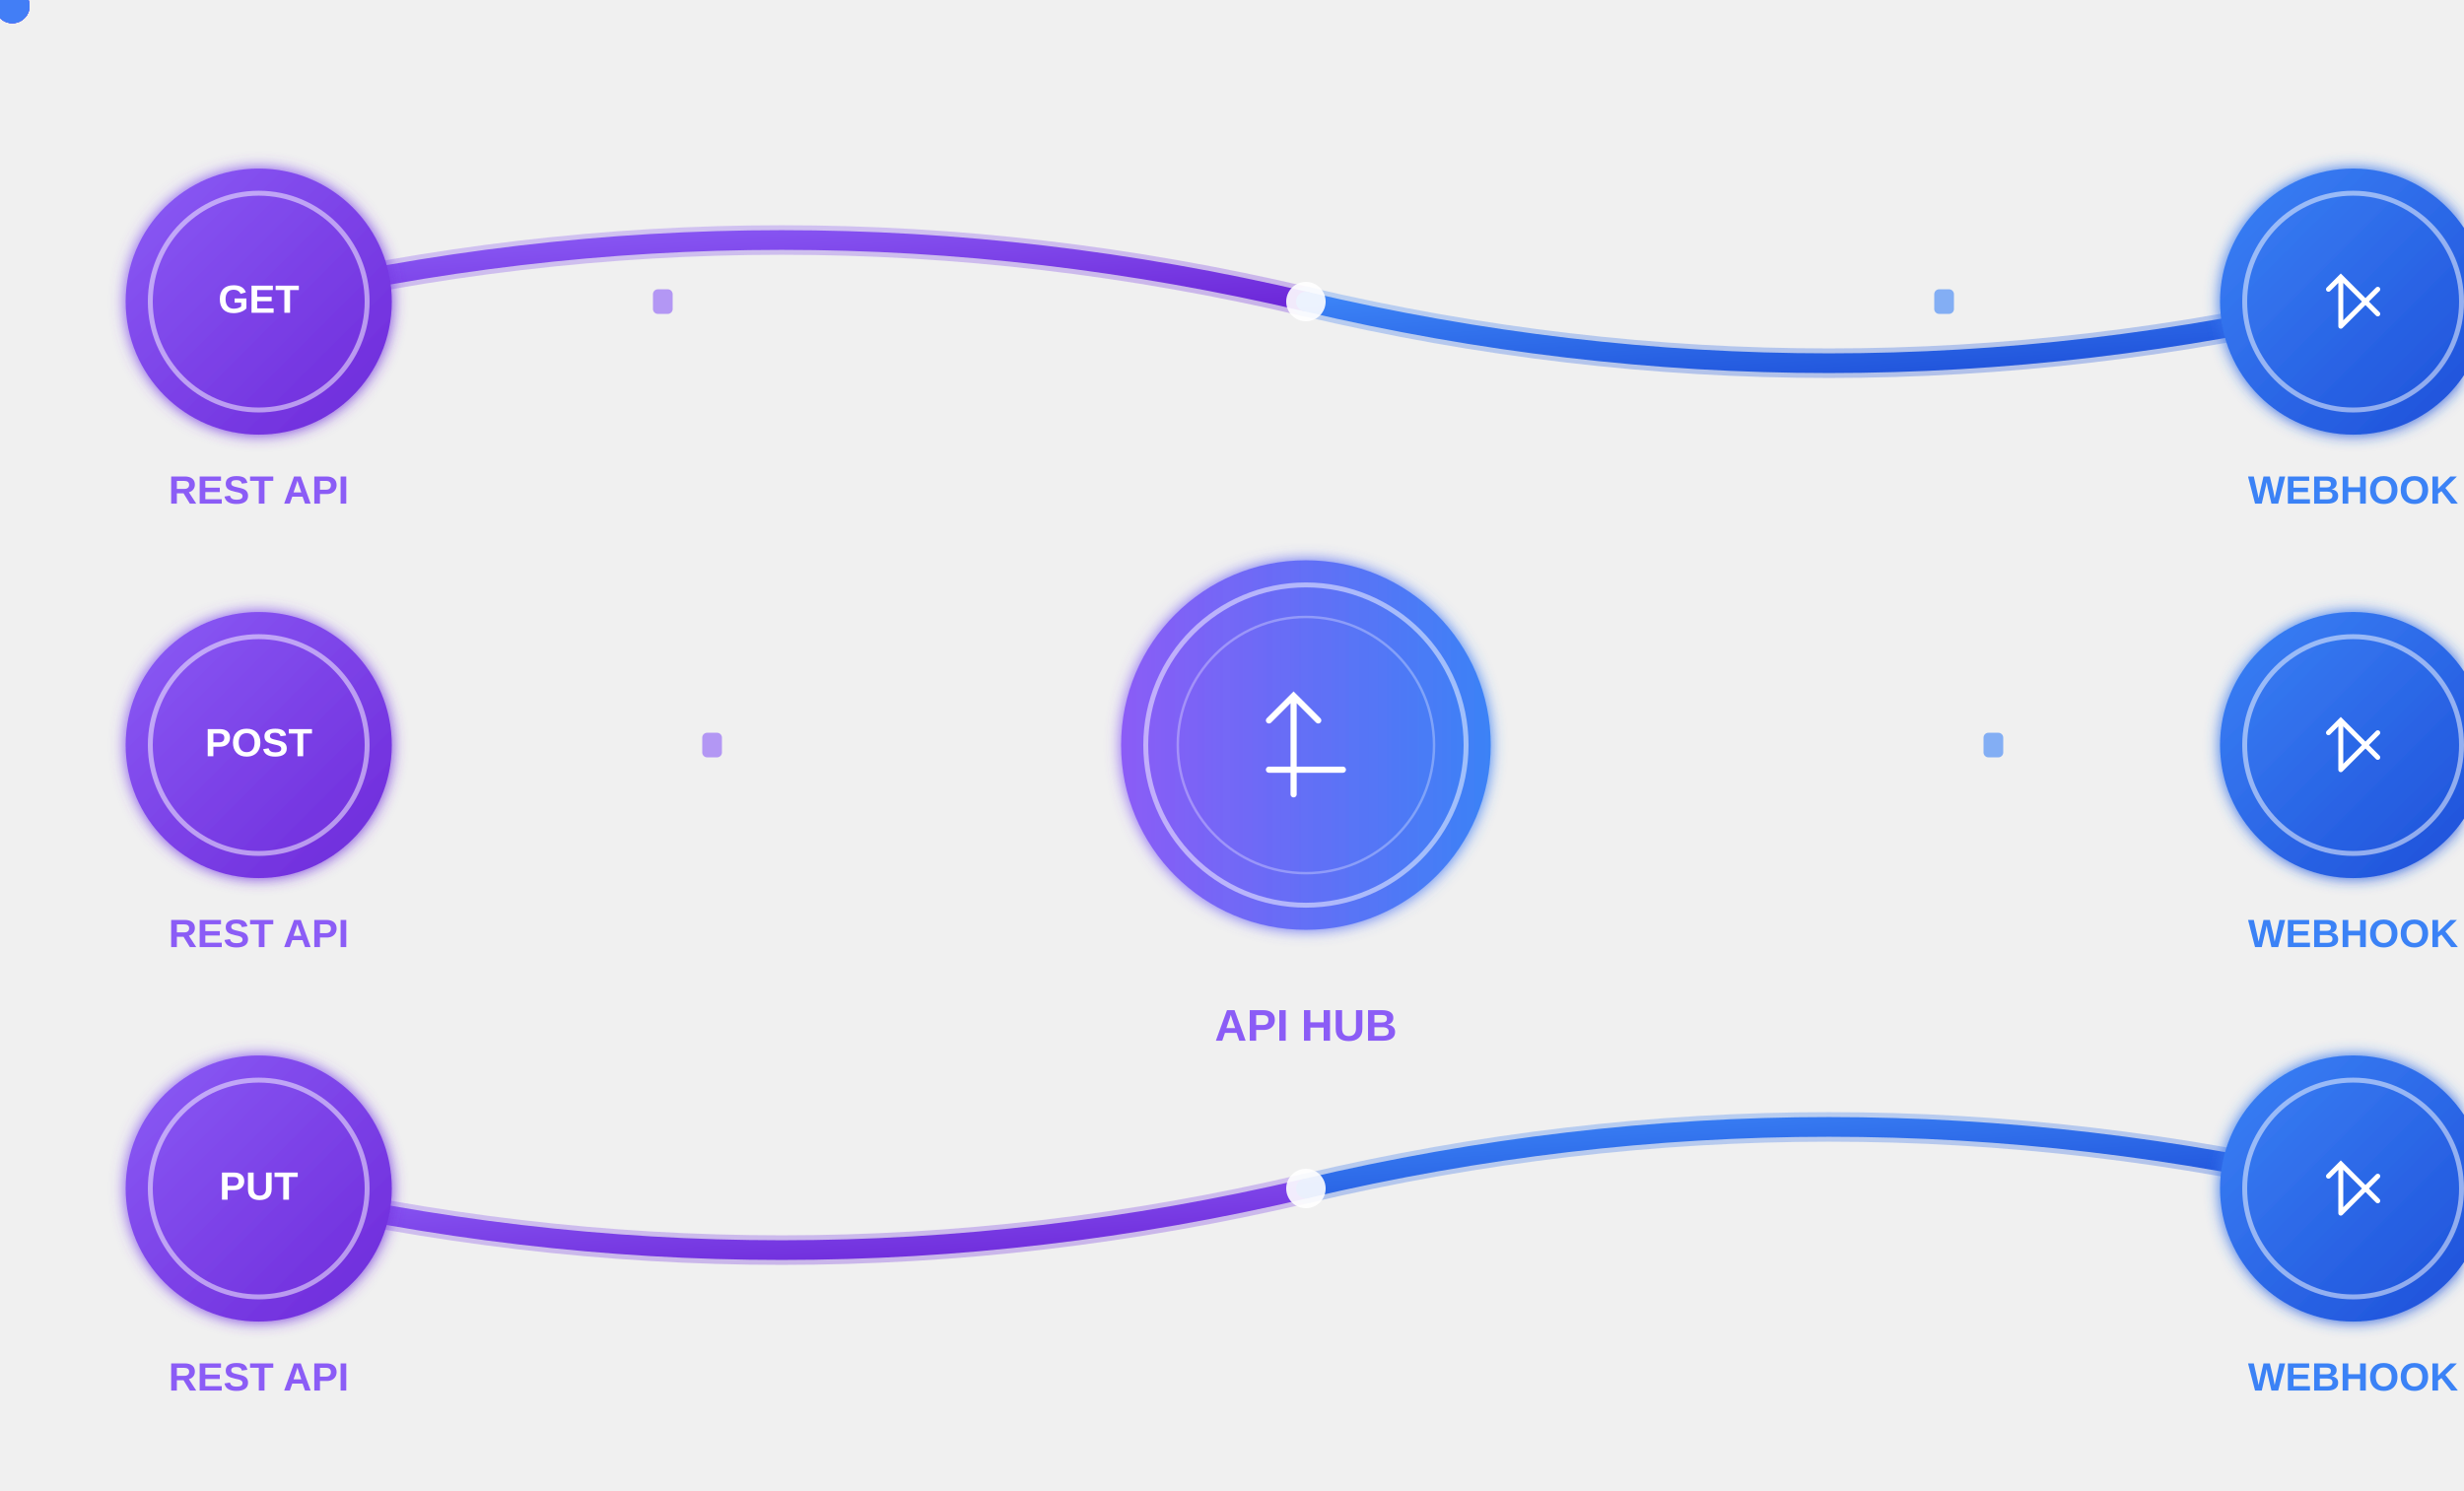
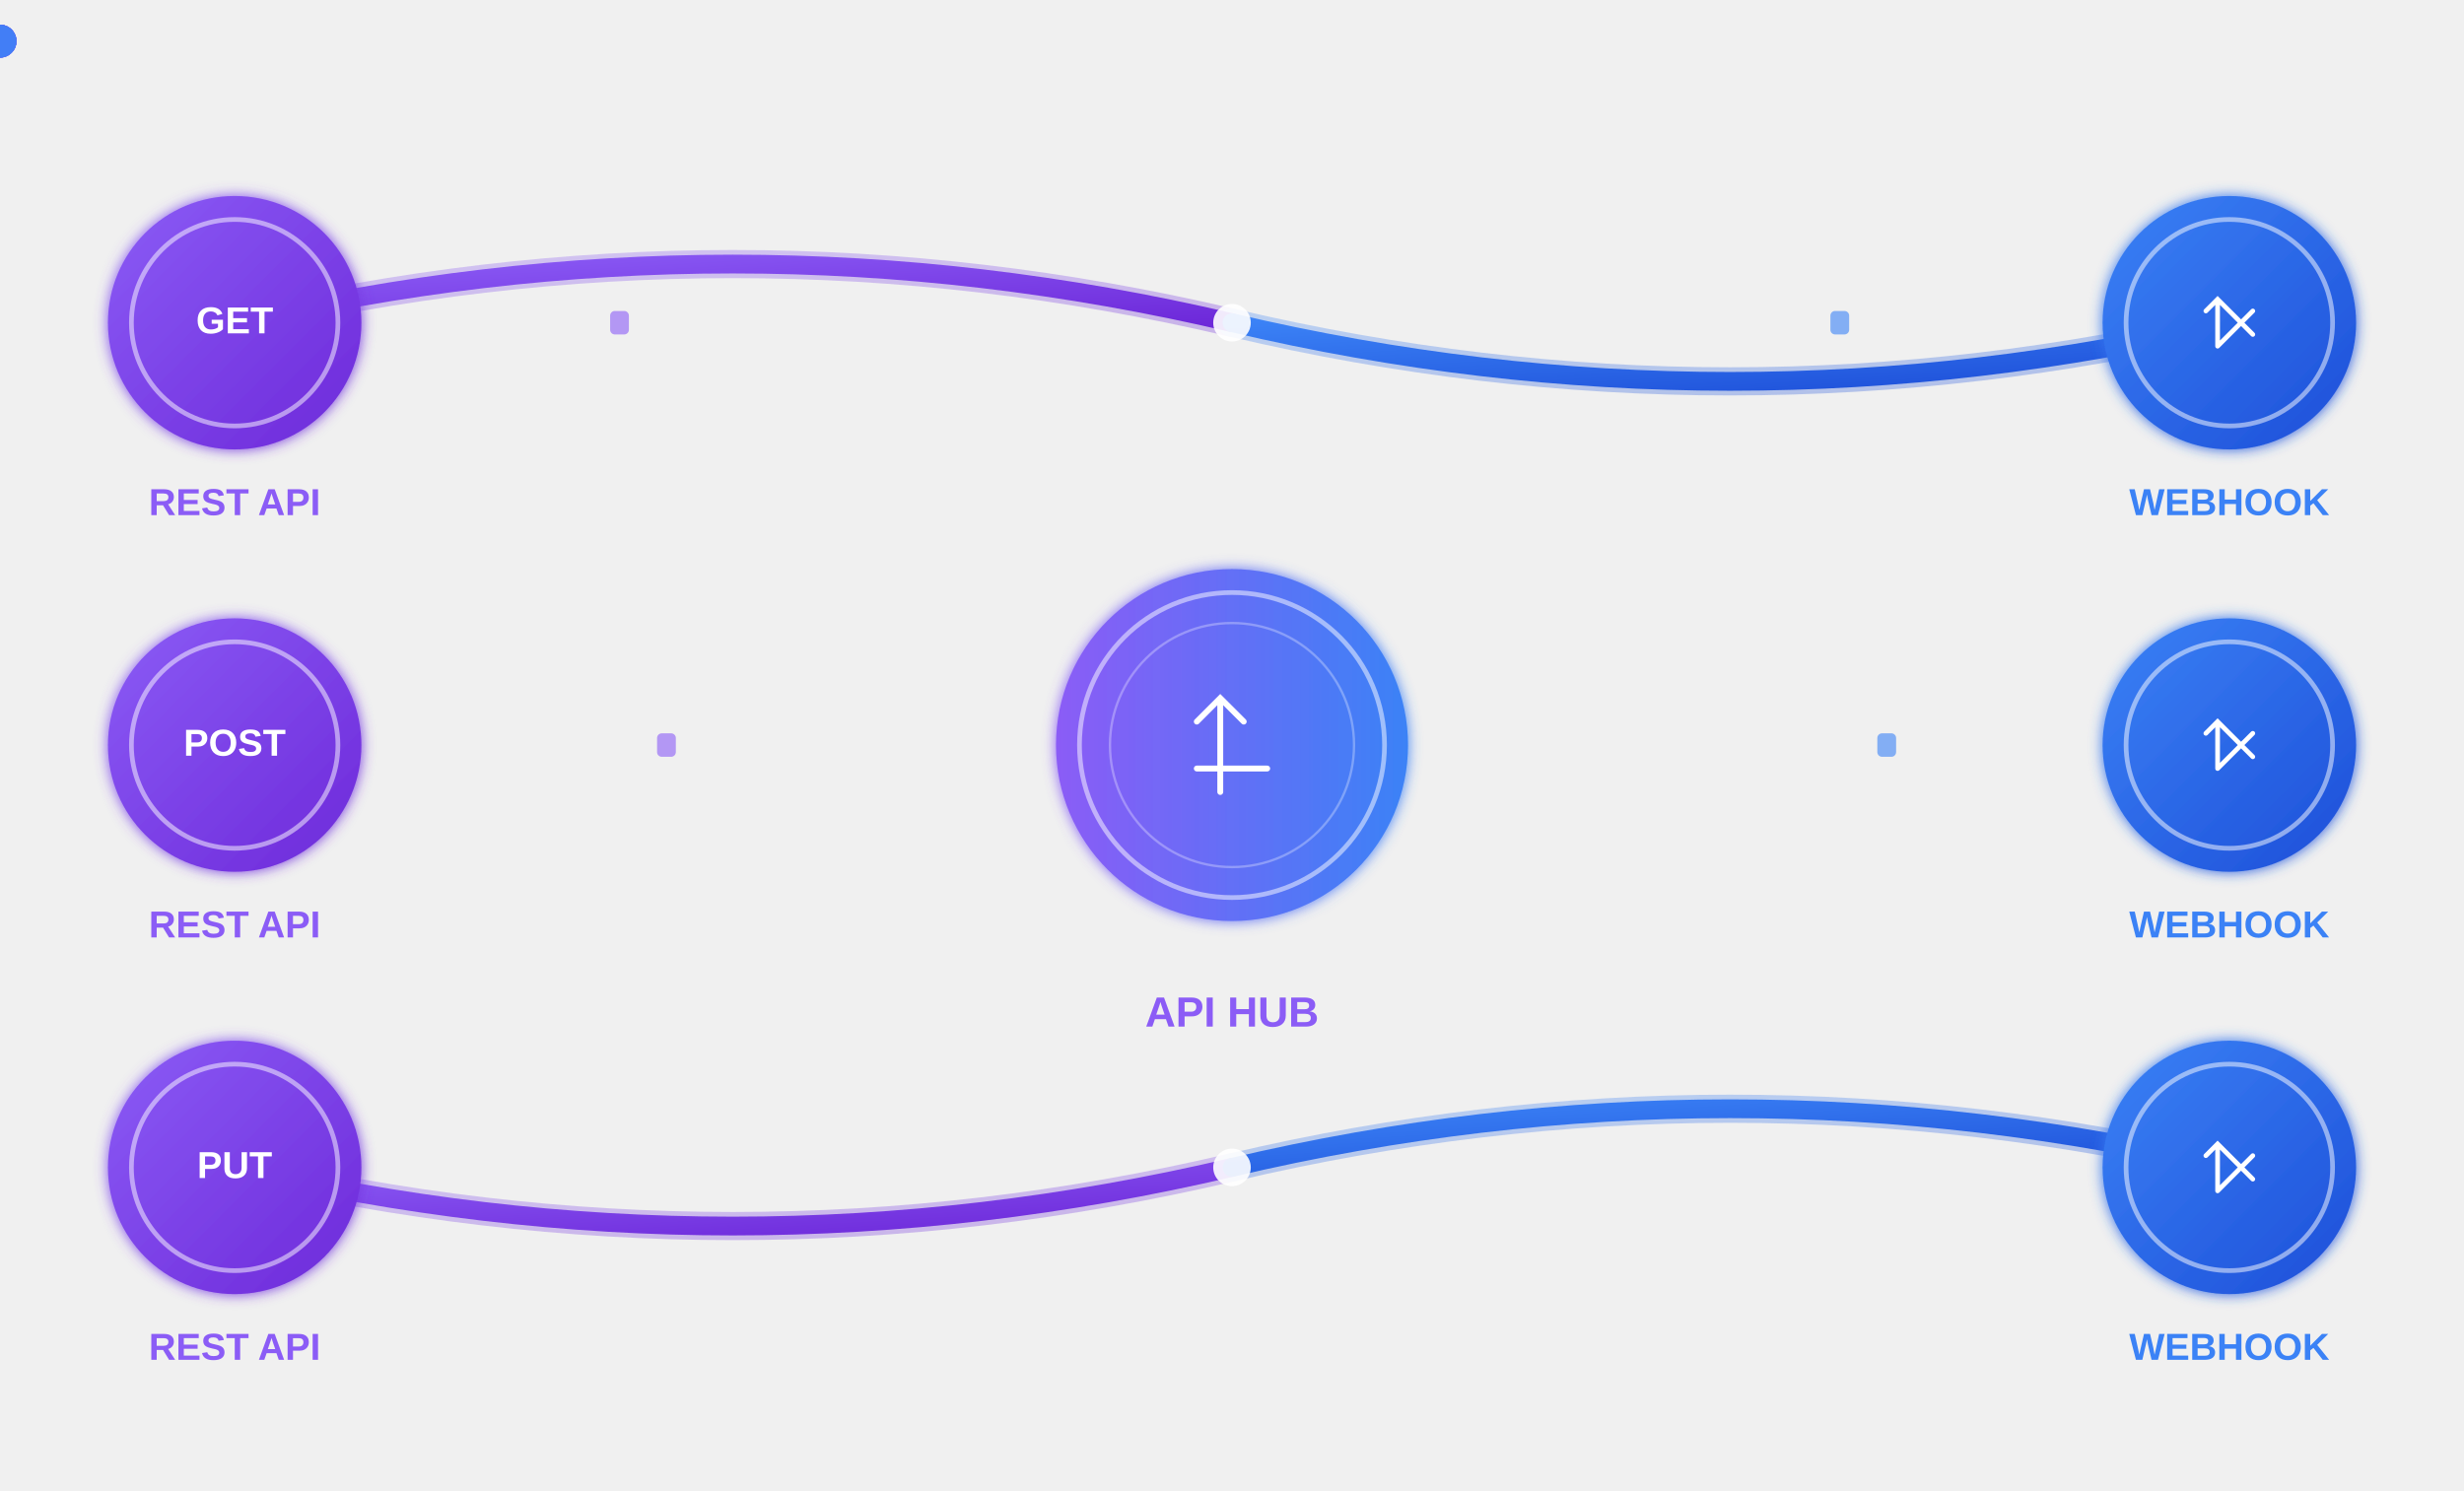
- <svg xmlns="http://www.w3.org/2000/svg" width="1240" height="750" viewBox="0 0 1000 600">
+ <svg xmlns="http://www.w3.org/2000/svg" width="1240" height="750" viewBox="0 0 1050 600">
  <defs>
    <linearGradient id="purpleGradient" x1="0%" y1="0%" x2="100%" y2="100%">
      <stop offset="0%" style="stop-color:#8b5cf6;stop-opacity:1" />
      <stop offset="100%" style="stop-color:#6d28d9;stop-opacity:1" />
    </linearGradient>
    <linearGradient id="blueGradient" x1="0%" y1="0%" x2="100%" y2="100%">
      <stop offset="0%" style="stop-color:#3b82f6;stop-opacity:1" />
      <stop offset="100%" style="stop-color:#1d4ed8;stop-opacity:1" />
    </linearGradient>
    <linearGradient id="purpleBlueGradient" x1="0%" y1="0%" x2="100%" y2="0%">
      <stop offset="0%" style="stop-color:#8b5cf6;stop-opacity:1" />
      <stop offset="100%" style="stop-color:#3b82f6;stop-opacity:1" />
    </linearGradient>
    <filter id="glow">
      <feGaussianBlur stdDeviation="3" result="coloredBlur" />
      <feMerge>
        <feMergeNode in="coloredBlur" />
        <feMergeNode in="SourceGraphic" />
      </feMerge>
    </filter>
  </defs>
-   <g transform="translate(5, 0)">
-     <g id="pipes" stroke-width="12" stroke-linecap="round" fill="none" opacity="0.3">
-       <path d="M 100 120 Q 312 70 525 120" stroke="url(#purpleGradient)" />
-       <path d="M 525 120 Q 737 170 950 120" stroke="url(#blueGradient)" />
-       <path d="M 100 300 L 525 300" stroke="url(#purpleGradient)" />
-       <path d="M 525 300 L 950 300" stroke="url(#blueGradient)" />
-       <path d="M 100 480 Q 312 530 525 480" stroke="url(#purpleGradient)" />
-       <path d="M 525 480 Q 737 430 950 480" stroke="url(#blueGradient)" />
-       <path d="M 525 120 L 525 300" stroke="url(#purpleBlueGradient)" />
-       <path d="M 525 300 L 525 480" stroke="url(#purpleBlueGradient)" />
-     </g>
-     <g id="solidPipes" stroke-width="8" stroke-linecap="round" fill="none">
-       <path d="M 100 120 Q 312 70 525 120" stroke="url(#purpleGradient)" />
-       <path d="M 525 120 Q 737 170 950 120" stroke="url(#blueGradient)" />
-       <path d="M 100 300 L 525 300" stroke="url(#purpleGradient)" />
-       <path d="M 525 300 L 950 300" stroke="url(#blueGradient)" />
-       <path d="M 100 480 Q 312 530 525 480" stroke="url(#purpleGradient)" />
-       <path d="M 525 480 Q 737 430 950 480" stroke="url(#blueGradient)" />
-       <path d="M 525 120 L 525 300" stroke="url(#purpleBlueGradient)" />
-       <path d="M 525 300 L 525 480" stroke="url(#purpleBlueGradient)" />
-     </g>
-     <g id="dataFlow">
-       <circle r="7" fill="#8b5cf6" opacity="0.9">
-         <animateMotion dur="3s" repeatCount="indefinite">
-           <mpath href="#path1" />
-         </animateMotion>
-       </circle>
-       <path id="path1" d="M 100 120 Q 312 70 525 120" fill="none" />
-       <circle r="7" fill="#3b82f6" opacity="0.9">
-         <animateMotion dur="3s" repeatCount="indefinite">
-           <mpath href="#path2" />
-         </animateMotion>
-       </circle>
-       <path id="path2" d="M 525 120 Q 737 170 950 120" fill="none" />
-       <circle r="7" fill="#8b5cf6" opacity="0.9">
-         <animateMotion dur="2.5s" repeatCount="indefinite">
-           <mpath href="#path3" />
-         </animateMotion>
-       </circle>
-       <path id="path3" d="M 100 300 L 525 300" fill="none" />
-       <circle r="7" fill="#3b82f6" opacity="0.9">
-         <animateMotion dur="2.5s" repeatCount="indefinite" begin="0.5s">
-           <mpath href="#path4" />
-         </animateMotion>
-       </circle>
-       <path id="path4" d="M 525 300 L 950 300" fill="none" />
-       <circle r="7" fill="#8b5cf6" opacity="0.9">
-         <animateMotion dur="3s" repeatCount="indefinite">
-           <mpath href="#path5" />
-         </animateMotion>
-       </circle>
-       <path id="path5" d="M 100 480 Q 312 530 525 480" fill="none" />
-       <circle r="7" fill="#3b82f6" opacity="0.9">
-         <animateMotion dur="3s" repeatCount="indefinite" begin="0.3s">
-           <mpath href="#path6" />
-         </animateMotion>
-       </circle>
-       <path id="path6" d="M 525 480 Q 737 430 950 480" fill="none" />
-       <circle r="7" fill="#8b5cf6" opacity="0.9">
-         <animateMotion dur="2s" repeatCount="indefinite">
-           <mpath href="#path7" />
-         </animateMotion>
-       </circle>
-       <path id="path7" d="M 525 120 L 525 300" fill="none" />
-       <circle r="7" fill="#3b82f6" opacity="0.9">
-         <animateMotion dur="2s" repeatCount="indefinite">
-           <mpath href="#path8" />
-         </animateMotion>
-       </circle>
-       <path id="path8" d="M 525 300 L 525 480" fill="none" />
-     </g>
-     <g id="leftNodes" font-family="Arial, sans-serif">
-       <circle cx="100" cy="120" r="54" fill="url(#purpleGradient)" filter="url(#glow)" />
-       <circle cx="100" cy="120" r="44" fill="none" stroke="#fff" stroke-width="2" opacity="0.5" />
-       <text x="100" y="120" text-anchor="middle" dominant-baseline="middle" fill="#fff" font-size="16" font-weight="bold">GET</text>
-       <text x="100" y="202" text-anchor="middle" fill="#8b5cf6" font-size="16" font-weight="700">REST API</text>
-       <circle cx="100" cy="300" r="54" fill="url(#purpleGradient)" filter="url(#glow)" />
-       <circle cx="100" cy="300" r="44" fill="none" stroke="#fff" stroke-width="2" opacity="0.5" />
-       <text x="100" y="300" text-anchor="middle" dominant-baseline="middle" fill="#fff" font-size="16" font-weight="bold">POST</text>
-       <text x="100" y="382" text-anchor="middle" fill="#8b5cf6" font-size="16" font-weight="700">REST API</text>
-       <circle cx="100" cy="480" r="54" fill="url(#purpleGradient)" filter="url(#glow)" />
-       <circle cx="100" cy="480" r="44" fill="none" stroke="#fff" stroke-width="2" opacity="0.5" />
-       <text x="100" y="480" text-anchor="middle" dominant-baseline="middle" fill="#fff" font-size="16" font-weight="bold">PUT</text>
-       <text x="100" y="562" text-anchor="middle" fill="#8b5cf6" font-size="16" font-weight="700">REST API</text>
-     </g>
-     <g id="centralHub" font-family="Arial, sans-serif">
-       <circle cx="525" cy="300" r="75" fill="url(#purpleBlueGradient)" filter="url(#glow)" />
-       <circle cx="525" cy="300" r="65" fill="none" stroke="#fff" stroke-width="2" opacity="0.5" />
-       <circle cx="525" cy="300" r="52" fill="none" stroke="#fff" stroke-width="1" opacity="0.3" />
-       <path d="M 510 290 L 520 280 L 530 290 M 520 280 L 520 320 M 510 310 L 540 310" stroke="#fff" stroke-width="2.5" fill="none" stroke-linecap="round" />
-       <text x="525" y="420" text-anchor="middle" fill="#8b5cf6" font-size="18" font-weight="800">API HUB</text>
-     </g>
-     <g id="rightNodes" font-family="Arial, sans-serif">
-       <circle cx="950" cy="120" r="54" fill="url(#blueGradient)" filter="url(#glow)" />
-       <circle cx="950" cy="120" r="44" fill="none" stroke="#fff" stroke-width="2" opacity="0.5" />
-       <path d="M 940 115 L 945 110 L 960 125 M 945 110 L 945 130 M 960 115 L 945 130" stroke="#fff" stroke-width="2" fill="none" stroke-linecap="round" />
-       <text x="950" y="202" text-anchor="middle" fill="#3b82f6" font-size="16" font-weight="700">WEBHOOK</text>
-       <circle cx="950" cy="300" r="54" fill="url(#blueGradient)" filter="url(#glow)" />
-       <circle cx="950" cy="300" r="44" fill="none" stroke="#fff" stroke-width="2" opacity="0.5" />
-       <path d="M 940 295 L 945 290 L 960 305 M 945 290 L 945 310 M 960 295 L 945 310" stroke="#fff" stroke-width="2" fill="none" stroke-linecap="round" />
-       <text x="950" y="382" text-anchor="middle" fill="#3b82f6" font-size="16" font-weight="700">WEBHOOK</text>
-       <circle cx="950" cy="480" r="54" fill="url(#blueGradient)" filter="url(#glow)" />
-       <circle cx="950" cy="480" r="44" fill="none" stroke="#fff" stroke-width="2" opacity="0.5" />
-       <path d="M 940 475 L 945 470 L 960 485 M 945 470 L 945 490 M 960 475 L 945 490" stroke="#fff" stroke-width="2" fill="none" stroke-linecap="round" />
-       <text x="950" y="562" text-anchor="middle" fill="#3b82f6" font-size="16" font-weight="700">WEBHOOK</text>
-     </g>
-     <g id="connectionPoints" fill="#fff" opacity="0.9">
-       <circle cx="525" cy="120" r="8" />
-       <circle cx="525" cy="480" r="8" />
-     </g>
-     <g id="pipeIndicators" opacity="0.6">
-       <rect x="260" y="115" width="8" height="10" rx="2" fill="#8b5cf6">
-         <animate attributeName="opacity" values="0.3;1;0.3" dur="1.5s" repeatCount="indefinite" />
-       </rect>
-       <rect x="780" y="115" width="8" height="10" rx="2" fill="#3b82f6">
-         <animate attributeName="opacity" values="0.3;1;0.3" dur="1.5s" repeatCount="indefinite" begin="0.5s" />
-       </rect>
-       <rect x="280" y="295" width="8" height="10" rx="2" fill="#8b5cf6">
-         <animate attributeName="opacity" values="0.3;1;0.3" dur="1.5s" repeatCount="indefinite" begin="0.3s" />
-       </rect>
-       <rect x="800" y="295" width="8" height="10" rx="2" fill="#3b82f6">
-         <animate attributeName="opacity" values="0.3;1;0.3" dur="1.5s" repeatCount="indefinite" begin="0.8s" />
-       </rect>
-     </g>
+   <g id="pipes" stroke-width="12" stroke-linecap="round" fill="none" opacity="0.3">
+     <path d="M 100 120 Q 312 70 525 120" stroke="url(#purpleGradient)" />
+     <path d="M 525 120 Q 737 170 950 120" stroke="url(#blueGradient)" />
+     <path d="M 100 300 L 525 300" stroke="url(#purpleGradient)" />
+     <path d="M 525 300 L 950 300" stroke="url(#blueGradient)" />
+     <path d="M 100 480 Q 312 530 525 480" stroke="url(#purpleGradient)" />
+     <path d="M 525 480 Q 737 430 950 480" stroke="url(#blueGradient)" />
+     <path d="M 525 120 L 525 300" stroke="url(#purpleBlueGradient)" />
+     <path d="M 525 300 L 525 480" stroke="url(#purpleBlueGradient)" />
+   </g>
+   <g id="solidPipes" stroke-width="8" stroke-linecap="round" fill="none">
+     <path d="M 100 120 Q 312 70 525 120" stroke="url(#purpleGradient)" />
+     <path d="M 525 120 Q 737 170 950 120" stroke="url(#blueGradient)" />
+     <path d="M 100 300 L 525 300" stroke="url(#purpleGradient)" />
+     <path d="M 525 300 L 950 300" stroke="url(#blueGradient)" />
+     <path d="M 100 480 Q 312 530 525 480" stroke="url(#purpleGradient)" />
+     <path d="M 525 480 Q 737 430 950 480" stroke="url(#blueGradient)" />
+     <path d="M 525 120 L 525 300" stroke="url(#purpleBlueGradient)" />
+     <path d="M 525 300 L 525 480" stroke="url(#purpleBlueGradient)" />
+   </g>
+   <g id="dataFlow">
+     <circle r="7" fill="#8b5cf6" opacity="0.9">
+       <animateMotion dur="3s" repeatCount="indefinite">
+         <mpath href="#path1" />
+       </animateMotion>
+     </circle>
+     <path id="path1" d="M 100 120 Q 312 70 525 120" fill="none" />
+     <circle r="7" fill="#3b82f6" opacity="0.9">
+       <animateMotion dur="3s" repeatCount="indefinite">
+         <mpath href="#path2" />
+       </animateMotion>
+     </circle>
+     <path id="path2" d="M 525 120 Q 737 170 950 120" fill="none" />
+     <circle r="7" fill="#8b5cf6" opacity="0.9">
+       <animateMotion dur="2.5s" repeatCount="indefinite">
+         <mpath href="#path3" />
+       </animateMotion>
+     </circle>
+     <path id="path3" d="M 100 300 L 525 300" fill="none" />
+     <circle r="7" fill="#3b82f6" opacity="0.9">
+       <animateMotion dur="2.5s" repeatCount="indefinite" begin="0.5s">
+         <mpath href="#path4" />
+       </animateMotion>
+     </circle>
+     <path id="path4" d="M 525 300 L 950 300" fill="none" />
+     <circle r="7" fill="#8b5cf6" opacity="0.9">
+       <animateMotion dur="3s" repeatCount="indefinite">
+         <mpath href="#path5" />
+       </animateMotion>
+     </circle>
+     <path id="path5" d="M 100 480 Q 312 530 525 480" fill="none" />
+     <circle r="7" fill="#3b82f6" opacity="0.9">
+       <animateMotion dur="3s" repeatCount="indefinite" begin="0.3s">
+         <mpath href="#path6" />
+       </animateMotion>
+     </circle>
+     <path id="path6" d="M 525 480 Q 737 430 950 480" fill="none" />
+     <circle r="7" fill="#8b5cf6" opacity="0.9">
+       <animateMotion dur="2s" repeatCount="indefinite">
+         <mpath href="#path7" />
+       </animateMotion>
+     </circle>
+     <path id="path7" d="M 525 120 L 525 300" fill="none" />
+     <circle r="7" fill="#3b82f6" opacity="0.9">
+       <animateMotion dur="2s" repeatCount="indefinite">
+         <mpath href="#path8" />
+       </animateMotion>
+     </circle>
+     <path id="path8" d="M 525 300 L 525 480" fill="none" />
+   </g>
+   <g id="leftNodes" font-family="Arial, sans-serif">
+     <circle cx="100" cy="120" r="54" fill="url(#purpleGradient)" filter="url(#glow)" />
+     <circle cx="100" cy="120" r="44" fill="none" stroke="#fff" stroke-width="2" opacity="0.5" />
+     <text x="100" y="120" text-anchor="middle" dominant-baseline="middle" fill="#fff" font-size="16" font-weight="bold">GET</text>
+     <text x="100" y="202" text-anchor="middle" fill="#8b5cf6" font-size="16" font-weight="700">REST API</text>
+     <circle cx="100" cy="300" r="54" fill="url(#purpleGradient)" filter="url(#glow)" />
+     <circle cx="100" cy="300" r="44" fill="none" stroke="#fff" stroke-width="2" opacity="0.5" />
+     <text x="100" y="300" text-anchor="middle" dominant-baseline="middle" fill="#fff" font-size="16" font-weight="bold">POST</text>
+     <text x="100" y="382" text-anchor="middle" fill="#8b5cf6" font-size="16" font-weight="700">REST API</text>
+     <circle cx="100" cy="480" r="54" fill="url(#purpleGradient)" filter="url(#glow)" />
+     <circle cx="100" cy="480" r="44" fill="none" stroke="#fff" stroke-width="2" opacity="0.5" />
+     <text x="100" y="480" text-anchor="middle" dominant-baseline="middle" fill="#fff" font-size="16" font-weight="bold">PUT</text>
+     <text x="100" y="562" text-anchor="middle" fill="#8b5cf6" font-size="16" font-weight="700">REST API</text>
+   </g>
+   <g id="centralHub" font-family="Arial, sans-serif">
+     <circle cx="525" cy="300" r="75" fill="url(#purpleBlueGradient)" filter="url(#glow)" />
+     <circle cx="525" cy="300" r="65" fill="none" stroke="#fff" stroke-width="2" opacity="0.5" />
+     <circle cx="525" cy="300" r="52" fill="none" stroke="#fff" stroke-width="1" opacity="0.3" />
+     <path d="M 510 290 L 520 280 L 530 290 M 520 280 L 520 320 M 510 310 L 540 310" stroke="#fff" stroke-width="2.5" fill="none" stroke-linecap="round" />
+     <text x="525" y="420" text-anchor="middle" fill="#8b5cf6" font-size="18" font-weight="800">API HUB</text>
+   </g>
+   <g id="rightNodes" font-family="Arial, sans-serif">
+     <circle cx="950" cy="120" r="54" fill="url(#blueGradient)" filter="url(#glow)" />
+     <circle cx="950" cy="120" r="44" fill="none" stroke="#fff" stroke-width="2" opacity="0.5" />
+     <path d="M 940 115 L 945 110 L 960 125 M 945 110 L 945 130 M 960 115 L 945 130" stroke="#fff" stroke-width="2" fill="none" stroke-linecap="round" />
+     <text x="950" y="202" text-anchor="middle" fill="#3b82f6" font-size="16" font-weight="700">WEBHOOK</text>
+     <circle cx="950" cy="300" r="54" fill="url(#blueGradient)" filter="url(#glow)" />
+     <circle cx="950" cy="300" r="44" fill="none" stroke="#fff" stroke-width="2" opacity="0.5" />
+     <path d="M 940 295 L 945 290 L 960 305 M 945 290 L 945 310 M 960 295 L 945 310" stroke="#fff" stroke-width="2" fill="none" stroke-linecap="round" />
+     <text x="950" y="382" text-anchor="middle" fill="#3b82f6" font-size="16" font-weight="700">WEBHOOK</text>
+     <circle cx="950" cy="480" r="54" fill="url(#blueGradient)" filter="url(#glow)" />
+     <circle cx="950" cy="480" r="44" fill="none" stroke="#fff" stroke-width="2" opacity="0.5" />
+     <path d="M 940 475 L 945 470 L 960 485 M 945 470 L 945 490 M 960 475 L 945 490" stroke="#fff" stroke-width="2" fill="none" stroke-linecap="round" />
+     <text x="950" y="562" text-anchor="middle" fill="#3b82f6" font-size="16" font-weight="700">WEBHOOK</text>
+   </g>
+   <g id="connectionPoints" fill="#fff" opacity="0.9">
+     <circle cx="525" cy="120" r="8" />
+     <circle cx="525" cy="480" r="8" />
+   </g>
+   <g id="pipeIndicators" opacity="0.6">
+     <rect x="260" y="115" width="8" height="10" rx="2" fill="#8b5cf6">
+       <animate attributeName="opacity" values="0.3;1;0.3" dur="1.5s" repeatCount="indefinite" />
+     </rect>
+     <rect x="780" y="115" width="8" height="10" rx="2" fill="#3b82f6">
+       <animate attributeName="opacity" values="0.3;1;0.3" dur="1.5s" repeatCount="indefinite" begin="0.5s" />
+     </rect>
+     <rect x="280" y="295" width="8" height="10" rx="2" fill="#8b5cf6">
+       <animate attributeName="opacity" values="0.3;1;0.3" dur="1.5s" repeatCount="indefinite" begin="0.3s" />
+     </rect>
+     <rect x="800" y="295" width="8" height="10" rx="2" fill="#3b82f6">
+       <animate attributeName="opacity" values="0.3;1;0.3" dur="1.5s" repeatCount="indefinite" begin="0.8s" />
+     </rect>
  </g>
</svg>
